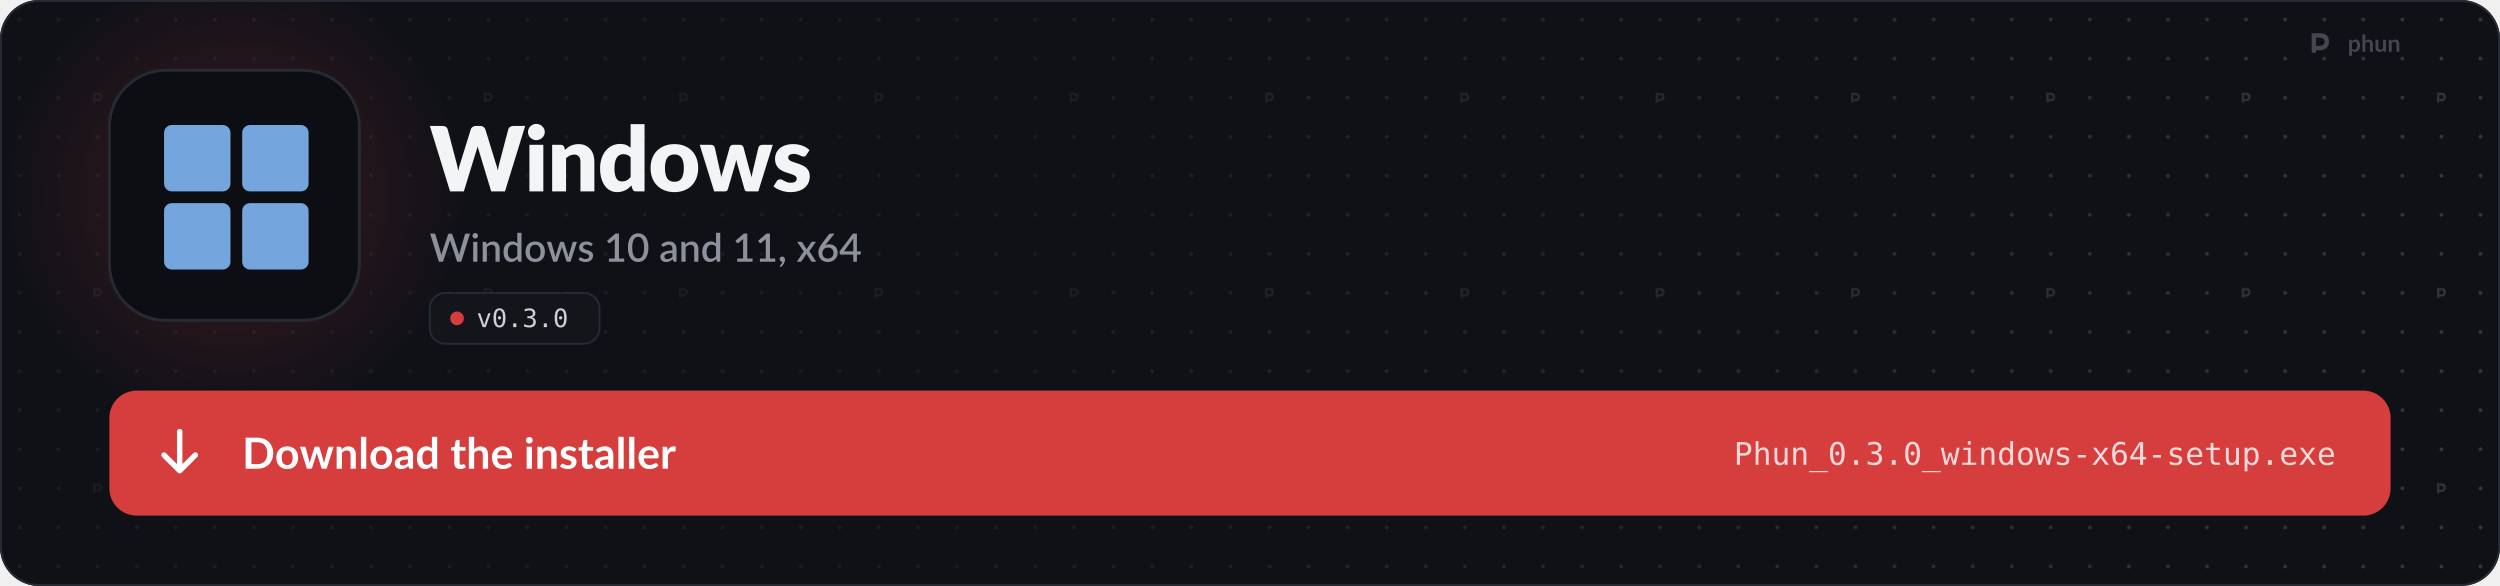
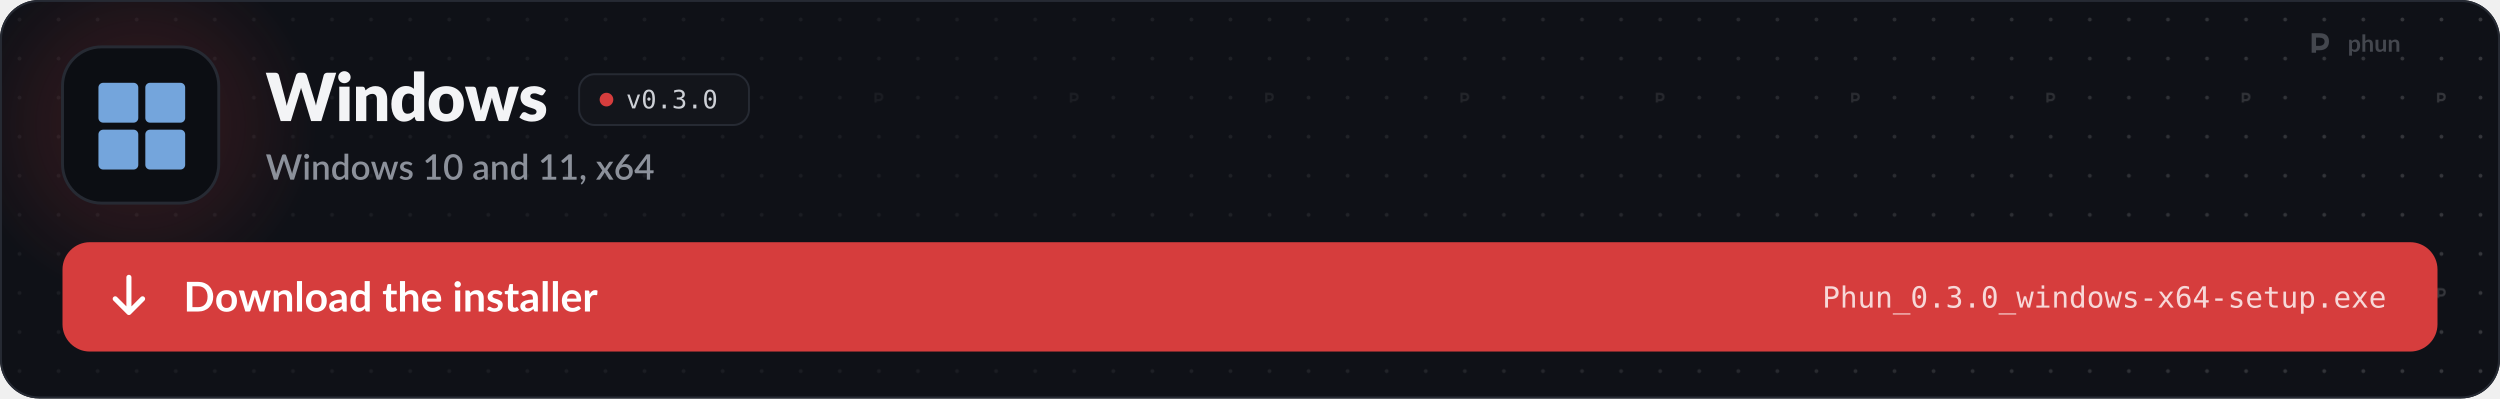
- <svg xmlns="http://www.w3.org/2000/svg" width="1280" height="300" viewBox="0 0 1280 300" role="img" aria-labelledby="t d">
+ <svg xmlns="http://www.w3.org/2000/svg" width="1280" height="204" viewBox="0 0 1280 204" role="img" aria-labelledby="t d">
  <style>
  .pulse { animation: pulse 2.6s ease-in-out infinite; }
  .pulse.b { animation-delay: .5s; }
  .pulse.c { animation-delay: 1s; }
  @keyframes pulse { 0%, 100% { opacity: 1; } 50% { opacity: .35; } }
  .flow { stroke-dasharray: 4 6; animation: flow 1.6s linear infinite; }
  @keyframes flow { to { stroke-dashoffset: -20; } }
  .blink { animation: blink 1.1s steps(1) infinite; }
  @keyframes blink { 50% { opacity: 0; } }
  .rise { animation: rise .7s cubic-bezier(.2,.7,.2,1) both; }
  @keyframes rise { from { opacity: 0; transform: translateY(8px); } }
  .spin { transform-box: fill-box; transform-origin: center; animation: spin 6s linear infinite; }
  @keyframes spin { to { transform: rotate(360deg); } }
  .bob { animation: bob 3s ease-in-out infinite; }
  @keyframes bob { 50% { transform: translateY(-4px); } }

  .sway { transform-box: view-box; transform-origin: 52px 22px; animation: sway 3.2s ease-in-out infinite; }
  @keyframes sway { 0%, 100% { transform: rotate(-6deg); } 50% { transform: rotate(8deg); } }
  .pane { animation: pane 4s ease-in-out infinite; }
  @keyframes pane { 0%, 100% { opacity: .55; } 12%, 30% { opacity: 1; } 45% { opacity: .55; } }
  .waddle { transform-box: view-box; transform-origin: 50px 96px; animation: waddle 1.6s ease-in-out infinite; }
  @keyframes waddle { 0%, 100% { transform: rotate(-5deg); } 50% { transform: rotate(5deg); } }
  .lid { transform-box: fill-box; transform-origin: center; animation: lid 4.5s infinite; }
  @keyframes lid { 0%, 92%, 100% { transform: scaleY(1); } 95% { transform: scaleY(.1); } }
  .drop { animation: drop 1.8s ease-in-out infinite; }
  @keyframes drop { 0%, 100% { transform: translateY(-2px); } 50% { transform: translateY(3px); } }

  @media (prefers-reduced-motion: reduce) { * { animation: none !important; } }
</style>
  <defs>
    <path id="k41" d="M2126 -1457L1676 0L1370 0L1096 -903Q1088 -924 1081 -949.5Q1074 -975 1067 -1003Q1060 -975 1053 -949.5Q1046 -924 1038 -903L760 0L454 0L4 -1457L288 -1457Q332 -1457 361.5 -1437Q391 -1417 400 -1384L600 -624Q609 -588 618 -545.5Q627 -503 636 -457Q654 -551 680 -624L916 -1384Q925 -1412 954.5 -1434.5Q984 -1457 1026 -1457L1126 -1457Q1170 -1457 1197 -1436.5Q1224 -1416 1238 -1384L1472 -624Q1498 -554 1516 -465Q1524 -510 1532.5 -549.5Q1541 -589 1550 -624L1750 -1384Q1758 -1413 1788 -1435Q1818 -1457 1860 -1457L2126 -1457Z" />
    <path id="k98" d="M422 -1037L422 0L112 0L112 -1037L422 -1037ZM454 -1321Q454 -1284 439 -1251.5Q424 -1219 398 -1194.5Q372 -1170 337.5 -1155.5Q303 -1141 264 -1141Q226 -1141 193 -1155.5Q160 -1170 134.5 -1194.5Q109 -1219 94.5 -1251.5Q80 -1284 80 -1321Q80 -1359 94.5 -1392Q109 -1425 134.5 -1450Q160 -1475 193 -1489Q226 -1503 264 -1503Q303 -1503 337.5 -1489Q372 -1475 398 -1450Q424 -1425 439 -1392Q454 -1359 454 -1321Z" />
    <path id="k109" d="M391 -925Q421 -953 453 -977Q485 -1001 521.5 -1017.5Q558 -1034 600.5 -1043.5Q643 -1053 693 -1053Q778 -1053 843.5 -1023.5Q909 -994 954 -941.5Q999 -889 1022 -816.5Q1045 -744 1045 -659L1045 0L735 0L735 -659Q735 -735 700 -777.5Q665 -820 597 -820Q546 -820 501.5 -798.5Q457 -777 415 -740L415 0L105 0L105 -1037L297 -1037Q355 -1037 373 -985L391 -925Z" />
    <path id="k55" d="M734 -759Q699 -798 658 -813.5Q617 -829 572 -829Q529 -829 493 -812Q457 -795 430.5 -757.5Q404 -720 389 -660Q374 -600 374 -515Q374 -433 386 -377Q398 -321 419.5 -286.5Q441 -252 471 -237Q501 -222 538 -222Q572 -222 599.5 -228.5Q627 -235 650 -247Q673 -259 693.5 -277.5Q714 -296 734 -320L734 -759ZM1044 -1497L1044 0L852 0Q794 0 776 -52L752 -131Q721 -98 687 -71Q653 -44 613.5 -24.5Q574 -5 528.5 5.5Q483 16 430 16Q349 16 280 -20Q211 -56 161 -124Q111 -192 82.5 -290.5Q54 -389 54 -515Q54 -631 86 -730.5Q118 -830 176.5 -902.5Q235 -975 317 -1016Q399 -1057 498 -1057Q579 -1057 634 -1034Q689 -1011 734 -972L734 -1497L1044 -1497Z" />
    <path id="k111" d="M583 -1053Q701 -1053 798 -1016Q895 -979 964.5 -910Q1034 -841 1072.5 -742.5Q1111 -644 1111 -521Q1111 -397 1072.5 -297.5Q1034 -198 964.5 -128.5Q895 -59 798 -21.5Q701 16 583 16Q464 16 366.5 -21.5Q269 -59 198.5 -128.5Q128 -198 89.5 -297.5Q51 -397 51 -521Q51 -644 89.5 -742.5Q128 -841 198.5 -910Q269 -979 366.5 -1016Q464 -1053 583 -1053ZM583 -214Q690 -214 740.5 -289.5Q791 -365 791 -519Q791 -673 740.5 -748Q690 -823 583 -823Q473 -823 422 -748Q371 -673 371 -519Q371 -365 422 -289.5Q473 -214 583 -214Z" />
    <path id="k137" d="M1631 -1037L1309 0L1057 0Q1037 0 1023 -12Q1009 -24 1001 -52L853 -569Q842 -604 833.5 -638Q825 -672 818 -707Q811 -672 802.5 -637Q794 -602 783 -567L633 -52Q618 0 567 0L327 0L5 -1037L253 -1037Q286 -1037 308.5 -1021.5Q331 -1006 339 -983L443 -518Q456 -465 466 -415.5Q476 -366 484 -316Q497 -366 511.5 -415.5Q526 -465 543 -518L673 -984Q681 -1007 703 -1022.5Q725 -1038 755 -1038L893 -1038Q926 -1038 948.5 -1022.5Q971 -1007 979 -984L1103 -518Q1118 -465 1132.5 -415Q1147 -365 1159 -314Q1167 -364 1178 -414Q1189 -464 1203 -518L1313 -983Q1321 -1006 1343 -1021.5Q1365 -1037 1395 -1037L1631 -1037Z" />
    <path id="k118" d="M764 -810Q752 -791 738.5 -783Q725 -775 704 -775Q682 -775 660 -784.5Q638 -794 612.5 -805Q587 -816 555 -825.5Q523 -835 482 -835Q423 -835 391.5 -812.5Q360 -790 360 -750Q360 -721 380.5 -702Q401 -683 435 -668.5Q469 -654 512 -641Q555 -628 600 -612Q645 -596 688 -574.5Q731 -553 765 -521.5Q799 -490 819.5 -445Q840 -400 840 -337Q840 -260 812 -195Q784 -130 728.5 -83Q673 -36 591.5 -10Q510 16 404 16Q351 16 298 6Q245 -4 195.5 -21Q146 -38 104 -61.5Q62 -85 32 -112L104 -226Q116 -246 134.5 -257.5Q153 -269 182 -269Q209 -269 230.5 -257Q252 -245 277 -231Q302 -217 335.5 -205Q369 -193 420 -193Q456 -193 481 -200.5Q506 -208 521 -221Q536 -234 543 -250Q550 -266 550 -283Q550 -314 529 -334Q508 -354 474 -368.5Q440 -383 396.5 -395.5Q353 -408 308 -424Q263 -440 219.5 -462.5Q176 -485 142 -519.5Q108 -554 87 -604Q66 -654 66 -725Q66 -791 91.5 -850.5Q117 -910 168 -955Q219 -1000 296 -1026.5Q373 -1053 476 -1053Q532 -1053 584.5 -1043Q637 -1033 683 -1015Q729 -997 767 -972.5Q805 -948 834 -919L764 -810Z" />
+     <path id="o89" d="M100 -1120L291 -1120L616 -180L942 -1120L1133 -1120L735 0L498 0L100 -1120Z" />
+     <path id="o19" d="M483 -750Q483 -805 521.5 -845Q560 -885 614 -885Q670 -885 710 -845Q750 -805 750 -750Q750 -694 710.5 -655Q671 -616 614 -616Q558 -616 520.5 -654Q483 -692 483 -750ZM616 -1360Q475 -1360 405.5 -1208Q336 -1056 336 -745Q336 -435 405.5 -283Q475 -131 616 -131Q758 -131 827.5 -283Q897 -435 897 -745Q897 -1056 827.5 -1208Q758 -1360 616 -1360ZM616 -1520Q855 -1520 977.5 -1324Q1100 -1128 1100 -745Q1100 -363 977.5 -167Q855 29 616 29Q377 29 255 -167Q133 -363 133 -745Q133 -1128 255 -1324Q377 -1520 616 -1520Z" />
+     <path id="o17" d="M489 -305L741 -305L741 0L489 0L489 -305Z" />
+     <path id="o22" d="M776 -799Q923 -760 1001 -660.5Q1079 -561 1079 -412Q1079 -206 940.5 -88.5Q802 29 557 29Q454 29 347 10Q240 -9 137 -45L137 -246Q239 -193 338 -167Q437 -141 535 -141Q701 -141 790 -216Q879 -291 879 -432Q879 -562 790 -638.5Q701 -715 549 -715L395 -715L395 -881L549 -881Q688 -881 766 -942Q844 -1003 844 -1112Q844 -1227 771.5 -1288.5Q699 -1350 565 -1350Q476 -1350 381 -1330Q286 -1310 182 -1270L182 -1456Q303 -1488 397.5 -1504Q492 -1520 565 -1520Q783 -1520 913.5 -1410.5Q1044 -1301 1044 -1120Q1044 -997 975.5 -915Q907 -833 776 -799Z" />
    <path id="s41" d="M2064 -1440L1616 0L1405 0L1067 -1034Q1061 -1051 1055.5 -1071Q1050 -1091 1045 -1114Q1040 -1091 1034.5 -1071Q1029 -1051 1023 -1034L682 0L471 0L23 -1440L219 -1440Q249 -1440 269.5 -1425.5Q290 -1411 297 -1386L567 -463Q575 -433 582 -398Q589 -363 596 -325Q603 -363 611.5 -398.5Q620 -434 630 -463L939 -1386Q946 -1406 967 -1423Q988 -1440 1017 -1440L1085 -1440Q1116 -1440 1135 -1424.5Q1154 -1409 1164 -1386L1472 -463Q1482 -434 1490.5 -400.5Q1499 -367 1506 -330Q1513 -367 1519.5 -400.5Q1526 -434 1534 -463L1803 -1386Q1809 -1408 1830.5 -1424Q1852 -1440 1881 -1440L2064 -1440Z" />
    <path id="s98" d="M355 -1020L355 0L140 0L140 -1020L355 -1020ZM391 -1328Q391 -1299 379.5 -1273Q368 -1247 348 -1227.5Q328 -1208 301.5 -1196.5Q275 -1185 245 -1185Q216 -1185 190.5 -1196.5Q165 -1208 146 -1227.5Q127 -1247 115.5 -1273Q104 -1299 104 -1328Q104 -1358 115.5 -1384Q127 -1410 146 -1429.5Q165 -1449 190.5 -1460.5Q216 -1472 245 -1472Q275 -1472 301.5 -1460.5Q328 -1449 348 -1429.5Q368 -1410 379.5 -1384Q391 -1358 391 -1328Z" />
    <path id="s109" d="M332 -885Q365 -919 400.5 -946.5Q436 -974 476 -994Q516 -1014 561 -1025Q606 -1036 659 -1036Q743 -1036 806.5 -1008Q870 -980 913.5 -929Q957 -878 979 -806.5Q1001 -735 1001 -649L1001 0L787 0L787 -649Q787 -752 739.5 -809Q692 -866 595 -866Q523 -866 461.5 -833Q400 -800 346 -743L346 0L131 0L131 -1020L261 -1020Q305 -1020 317 -979L332 -885Z" />
    <path id="s55" d="M782 -769Q737 -827 683 -850Q629 -873 566 -873Q440 -873 369 -780.5Q298 -688 298 -507Q298 -413 314 -346.5Q330 -280 360 -238Q390 -196 433 -177Q476 -158 530 -158Q612 -158 671.5 -193.5Q731 -229 782 -294L782 -769ZM997 -1480L997 0L867 0Q824 0 812 -41L793 -152Q729 -77 647.5 -31Q566 15 458 15Q372 15 302 -19.5Q232 -54 182 -120Q132 -186 104.5 -283.5Q77 -381 77 -507Q77 -621 107.5 -718Q138 -815 195 -886.5Q252 -958 333.5 -998.5Q415 -1039 516 -1039Q606 -1039 669 -1010.5Q732 -982 782 -931L782 -1480L997 -1480Z" />
    <path id="s111" d="M572 -1036Q685 -1036 776.5 -999Q868 -962 932.5 -894Q997 -826 1032 -729Q1067 -632 1067 -511Q1067 -390 1032 -293Q997 -196 932.5 -127.5Q868 -59 776.5 -22Q685 15 572 15Q458 15 366.5 -22Q275 -59 210 -127.5Q145 -196 110 -293Q75 -390 75 -511Q75 -632 110 -729Q145 -826 210 -894Q275 -962 366.5 -999Q458 -1036 572 -1036ZM572 -153Q710 -153 777.5 -245.5Q845 -338 845 -510Q845 -682 777.5 -775.5Q710 -869 572 -869Q432 -869 364 -775.5Q296 -682 296 -510Q296 -338 364 -245.5Q432 -153 572 -153Z" />
    <path id="s137" d="M1564 -1020L1237 0L1066 0Q1036 0 1024 -39L821 -674Q813 -701 806.5 -728Q800 -755 795 -781Q784 -727 768 -673L562 -39Q551 0 515 0L352 0L25 -1020L195 -1020Q220 -1020 236.5 -1007.5Q253 -995 258 -978L428 -384Q438 -343 445.5 -304.5Q453 -266 459 -228Q469 -266 480 -304.5Q491 -343 503 -384L694 -981Q699 -999 714.5 -1010.5Q730 -1022 752 -1022L846 -1022Q869 -1022 885 -1010.5Q901 -999 906 -981L1092 -384Q1104 -343 1114.5 -304Q1125 -265 1134 -226Q1141 -264 1149 -303Q1157 -342 1168 -384L1341 -978Q1347 -996 1363 -1008Q1379 -1020 1402 -1020L1564 -1020Z" />
    <path id="s118" d="M740 -835Q732 -821 722 -815Q712 -809 697 -809Q680 -809 660 -819.5Q640 -830 613 -843Q586 -856 549.5 -866.5Q513 -877 464 -877Q424 -877 391.5 -867.5Q359 -858 336.5 -840.5Q314 -823 302 -799.5Q290 -776 290 -749Q290 -713 312 -689Q334 -665 370 -647.5Q406 -630 452 -616Q498 -602 546 -586Q594 -570 640 -549Q686 -528 722 -497.5Q758 -467 780 -423.5Q802 -380 802 -318Q802 -246 776 -185Q750 -124 700 -79Q650 -34 575.5 -9Q501 16 405 16Q352 16 302.5 6.5Q253 -3 208.5 -19.5Q164 -36 125.5 -59Q87 -82 57 -109L107 -191Q116 -206 129.5 -214.5Q143 -223 163 -223Q184 -223 204.5 -209.5Q225 -196 252.5 -180Q280 -164 319 -150.5Q358 -137 416 -137Q464 -137 499 -148.5Q534 -160 557 -180Q580 -200 591 -225.5Q602 -251 602 -280Q602 -319 580 -344Q558 -369 521.5 -387Q485 -405 438.5 -419Q392 -433 344 -449Q296 -465 249.5 -486Q203 -507 166.5 -539.5Q130 -572 108 -618.5Q86 -665 86 -732Q86 -793 110.5 -848Q135 -903 182.5 -945Q230 -987 299.5 -1011.5Q369 -1036 460 -1036Q563 -1036 647 -1003Q731 -970 788 -913L740 -835Z" />
    <path id="s400" d="M1027 -163L1027 0L242 0L242 -163L542 -163L542 -1065Q542 -1113 545 -1163L314 -968Q299 -956 283.5 -952.5Q268 -949 254.5 -952Q241 -955 230.5 -961.5Q220 -968 214 -976L147 -1070L581 -1443L756 -1443L756 -163L1027 -163Z" />
    <path id="s399" d="M1105 -720Q1105 -531 1064.5 -393Q1024 -255 953 -164Q882 -73 786 -29Q690 15 579 15Q468 15 372 -29Q276 -73 205.5 -164Q135 -255 95 -393Q55 -531 55 -720Q55 -909 95 -1047.5Q135 -1186 205.5 -1276.5Q276 -1367 372 -1411.5Q468 -1456 579 -1456Q690 -1456 786 -1411.5Q882 -1367 953 -1276.5Q1024 -1186 1064.5 -1047.5Q1105 -909 1105 -720ZM883 -720Q883 -880 857.5 -986.5Q832 -1093 790 -1157Q748 -1221 693 -1248Q638 -1275 579 -1275Q519 -1275 464.5 -1248Q410 -1221 368 -1157Q326 -1093 301 -986.5Q276 -880 276 -720Q276 -560 301 -453.5Q326 -347 368 -283Q410 -219 464.5 -192Q519 -165 579 -165Q638 -165 693 -192Q748 -219 790 -283Q832 -347 857.5 -453.5Q883 -560 883 -720Z" />
    <path id="s45" d="M676 -446Q561 -442 482 -427.5Q403 -413 354 -390.5Q305 -368 283.5 -337Q262 -306 262 -269Q262 -233 273.5 -207.5Q285 -182 305.5 -165.5Q326 -149 353.5 -141.5Q381 -134 414 -134Q498 -134 558.5 -165.5Q619 -197 676 -257L676 -446ZM106 -878Q279 -1039 518 -1039Q606 -1039 674.5 -1010.5Q743 -982 789.5 -930Q836 -878 860.5 -806.5Q885 -735 885 -648L885 0L789 0Q758 0 742 -9.5Q726 -19 715 -48L694 -131Q655 -96 617 -68.5Q579 -41 538.5 -22Q498 -3 451.5 6.5Q405 16 349 16Q287 16 233.5 -1Q180 -18 141 -52.5Q102 -87 79.5 -138Q57 -189 57 -258Q57 -317 88.5 -373Q120 -429 192.5 -473.5Q265 -518 383.5 -547Q502 -576 676 -580L676 -648Q676 -758 629 -812Q582 -866 491 -866Q429 -866 387 -850.5Q345 -835 314 -817Q283 -799 259 -783.5Q235 -768 208 -768Q186 -768 170.5 -779.5Q155 -791 145 -808L106 -878Z" />
    <path id="s311" d="M227 -1Q198 -1 174 -11.5Q150 -22 132.5 -40.5Q115 -59 105.5 -84Q96 -109 96 -139Q96 -165 105.5 -188Q115 -211 132.5 -228Q150 -245 174.5 -254.5Q199 -264 228 -264Q262 -264 288 -251.5Q314 -239 331.5 -217.5Q349 -196 357.5 -167.5Q366 -139 366 -107Q366 -61 352.5 -10Q339 41 312.5 91.5Q286 142 247.5 190Q209 238 160 278L123 244Q115 236 111.5 229Q108 222 108 211Q108 194 125 179Q135 168 151 150Q167 132 183 109Q199 86 212.5 58Q226 30 232 -1L227 -1Z" />
    <path id="s138" d="M1007 0L801 0Q776 0 761.5 -13Q747 -26 738 -42L503 -419Q494 -385 479 -360L266 -42Q255 -26 241.5 -13Q228 0 206 0L14 0L367 -526L28 -1020L234 -1020Q259 -1020 270.5 -1012.5Q282 -1005 291 -990L522 -630Q531 -663 550 -693L745 -986Q765 -1020 796 -1020L993 -1020L654 -535L1007 0Z" />
    <path id="s1141" d="M578 -162Q643 -162 697 -183.5Q751 -205 789.5 -243Q828 -281 849 -333Q870 -385 870 -446Q870 -512 849.5 -564.5Q829 -617 791.5 -653Q754 -689 701.5 -708.5Q649 -728 586 -728Q521 -728 468.5 -706Q416 -684 379 -646Q342 -608 322 -557Q302 -506 302 -449Q302 -385 320 -332Q338 -279 373 -241.5Q408 -204 459.5 -183Q511 -162 578 -162ZM499 -910Q483 -890 468.5 -872Q454 -854 440 -836Q486 -862 541 -877Q596 -892 659 -892Q743 -892 820 -864.5Q897 -837 955.5 -782.5Q1014 -728 1049 -647.5Q1084 -567 1084 -462Q1084 -362 1047.5 -275Q1011 -188 945 -123.5Q879 -59 786.5 -21.5Q694 16 582 16Q470 16 380 -20Q290 -56 226.5 -121.5Q163 -187 129 -279Q95 -371 95 -484Q95 -582 137 -689Q179 -796 267 -914L621 -1389Q637 -1410 667.5 -1425Q698 -1440 736 -1440L926 -1440L499 -910Z" />
    <path id="s403" d="M721 -532L721 -1058Q721 -1121 730 -1196L246 -532L721 -532ZM1107 -532L1107 -408Q1107 -390 1095.5 -377Q1084 -364 1061 -364L908 -364L908 0L721 0L721 -364L98 -364Q75 -364 58.5 -377.5Q42 -391 37 -411L15 -521L706 -1441L908 -1441L908 -532L1107 -532Z" />
-     <path id="o89" d="M100 -1120L291 -1120L616 -180L942 -1120L1133 -1120L735 0L498 0L100 -1120Z" />
-     <path id="o19" d="M483 -750Q483 -805 521.5 -845Q560 -885 614 -885Q670 -885 710 -845Q750 -805 750 -750Q750 -694 710.5 -655Q671 -616 614 -616Q558 -616 520.5 -654Q483 -692 483 -750ZM616 -1360Q475 -1360 405.5 -1208Q336 -1056 336 -745Q336 -435 405.5 -283Q475 -131 616 -131Q758 -131 827.5 -283Q897 -435 897 -745Q897 -1056 827.5 -1208Q758 -1360 616 -1360ZM616 -1520Q855 -1520 977.5 -1324Q1100 -1128 1100 -745Q1100 -363 977.5 -167Q855 29 616 29Q377 29 255 -167Q133 -363 133 -745Q133 -1128 255 -1324Q377 -1520 616 -1520Z" />
-     <path id="o17" d="M489 -305L741 -305L741 0L489 0L489 -305Z" />
-     <path id="o22" d="M776 -799Q923 -760 1001 -660.5Q1079 -561 1079 -412Q1079 -206 940.5 -88.5Q802 29 557 29Q454 29 347 10Q240 -9 137 -45L137 -246Q239 -193 338 -167Q437 -141 535 -141Q701 -141 790 -216Q879 -291 879 -432Q879 -562 790 -638.5Q701 -715 549 -715L395 -715L395 -881L549 -881Q688 -881 766 -942Q844 -1003 844 -1112Q844 -1227 771.5 -1288.5Q699 -1350 565 -1350Q476 -1350 381 -1330Q286 -1310 182 -1270L182 -1456Q303 -1488 397.5 -1504Q492 -1520 565 -1520Q783 -1520 913.5 -1410.5Q1044 -1301 1044 -1120Q1044 -997 975.5 -915Q907 -833 776 -799Z" />
    <path id="b9" d="M1445 -723Q1445 -564 1392 -431Q1339 -298 1243 -202Q1147 -106 1012 -53Q877 0 712 0L161 0L161 -1446L712 -1446Q877 -1446 1012 -1392.5Q1147 -1339 1243 -1243.5Q1339 -1148 1392 -1015Q1445 -882 1445 -723ZM1169 -723Q1169 -842 1137.5 -936.5Q1106 -1031 1046.5 -1096.5Q987 -1162 902.5 -1197Q818 -1232 712 -1232L431 -1232L431 -214L712 -214Q818 -214 902.5 -249Q987 -284 1046.5 -349.5Q1106 -415 1137.5 -509.5Q1169 -604 1169 -723Z" />
    <path id="b111" d="M576 -1042Q690 -1042 783.5 -1005Q877 -968 943.5 -900Q1010 -832 1046 -734Q1082 -636 1082 -515Q1082 -393 1046 -295Q1010 -197 943.5 -128Q877 -59 783.5 -22Q690 15 576 15Q461 15 367 -22Q273 -59 206.5 -128Q140 -197 103.5 -295Q67 -393 67 -515Q67 -636 103.5 -734Q140 -832 206.5 -900Q273 -968 367 -1005Q461 -1042 576 -1042ZM576 -175Q704 -175 765.5 -261Q827 -347 827 -513Q827 -679 765.5 -766Q704 -853 576 -853Q446 -853 383.5 -765.5Q321 -678 321 -513Q321 -348 383.5 -261.5Q446 -175 576 -175Z" />
    <path id="b137" d="M1587 -1026L1261 0L1063 0Q1029 0 1016 -44L832 -637Q823 -667 815.5 -696.5Q808 -726 803 -756Q797 -726 789.5 -695.5Q782 -665 773 -635L586 -44Q574 0 533 0L343 0L18 -1026L215 -1026Q242 -1026 261 -1013Q280 -1000 286 -980L433 -432Q444 -387 452.5 -344Q461 -301 467 -258Q478 -301 490.5 -344Q503 -387 517 -432L687 -982Q693 -1002 710.5 -1015Q728 -1028 753 -1028L862 -1028Q888 -1028 906.5 -1015Q925 -1002 931 -982L1096 -432Q1109 -387 1120.5 -343.5Q1132 -300 1143 -257Q1156 -342 1180 -432L1331 -980Q1338 -1000 1356 -1013Q1374 -1026 1399 -1026L1587 -1026Z" />
    <path id="b109" d="M353 -900Q384 -931 418.5 -957.5Q453 -984 491.5 -1002.5Q530 -1021 574 -1031.5Q618 -1042 670 -1042Q754 -1042 819 -1013.5Q884 -985 927.5 -933.5Q971 -882 993.5 -810.5Q1016 -739 1016 -653L1016 0L769 0L769 -653Q769 -747 726 -798.5Q683 -850 595 -850Q531 -850 475 -821Q419 -792 369 -742L369 0L122 0L122 -1026L273 -1026Q321 -1026 336 -981L353 -900Z" />
    <path id="b1140" d="M372 -1486L372 0L125 0L125 -1486L372 -1486Z" />
    <path id="b45" d="M664 -438Q557 -433 484 -419.5Q411 -406 367 -385Q323 -364 304 -336Q285 -308 285 -275Q285 -210 323.5 -182Q362 -154 424 -154Q500 -154 555.5 -181.5Q611 -209 664 -265L664 -438ZM98 -883Q275 -1045 524 -1045Q614 -1045 685 -1015.5Q756 -986 805 -933.5Q854 -881 879.5 -808Q905 -735 905 -648L905 0L793 0Q758 0 739 -10.5Q720 -21 709 -53L687 -127Q648 -92 611 -65.5Q574 -39 534 -21Q494 -3 448.5 6.5Q403 16 348 16Q283 16 228 -1.5Q173 -19 133 -54Q93 -89 71 -141Q49 -193 49 -262Q49 -301 62 -339.5Q75 -378 104.5 -413Q134 -448 181 -479Q228 -510 296.5 -533Q365 -556 456 -570.5Q547 -585 664 -588L664 -648Q664 -751 620 -800.5Q576 -850 493 -850Q433 -850 393.5 -836Q354 -822 324 -804.5Q294 -787 269.5 -773Q245 -759 215 -759Q189 -759 171 -772.5Q153 -786 142 -804L98 -883Z" />
    <path id="b55" d="M766 -764Q724 -815 674.5 -836Q625 -857 568 -857Q512 -857 467 -836Q422 -815 390 -772.5Q358 -730 341 -664.5Q324 -599 324 -510Q324 -420 338.5 -357.5Q353 -295 380 -255.5Q407 -216 446 -198.5Q485 -181 533 -181Q610 -181 664 -213Q718 -245 766 -304L766 -764ZM1013 -1486L1013 0L862 0Q813 0 800 -45L779 -144Q717 -73 636.5 -29Q556 15 449 15Q365 15 295 -20Q225 -55 174.5 -121.5Q124 -188 96.5 -286Q69 -384 69 -510Q69 -624 100 -722Q131 -820 189 -892Q247 -964 328 -1004.5Q409 -1045 510 -1045Q596 -1045 657 -1018Q718 -991 766 -945L766 -1486L1013 -1486Z" />
    <path id="b124" d="M464 16Q330 16 258.5 -59.5Q187 -135 187 -268L187 -841L82 -841Q62 -841 48 -854Q34 -867 34 -893L34 -991L199 -1018L251 -1298Q256 -1318 270 -1329Q284 -1340 306 -1340L434 -1340L434 -1017L708 -1017L708 -841L434 -841L434 -285Q434 -237 457.5 -210Q481 -183 522 -183Q545 -183 560.5 -188.5Q576 -194 587.5 -200Q599 -206 608 -211.5Q617 -217 626 -217Q637 -217 644 -211.5Q651 -206 659 -195L733 -75Q679 -30 609 -7Q539 16 464 16Z" />
    <path id="b95" d="M369 -916Q429 -972 501 -1007Q573 -1042 670 -1042Q754 -1042 819 -1013.5Q884 -985 927.5 -933.5Q971 -882 993.5 -810.5Q1016 -739 1016 -653L1016 0L769 0L769 -653Q769 -747 726 -798.5Q683 -850 595 -850Q531 -850 475 -821Q419 -792 369 -742L369 0L122 0L122 -1486L369 -1486L369 -916Z" />
    <path id="b59" d="M783 -631Q783 -679 769.5 -721.5Q756 -764 729 -796Q702 -828 660.5 -846.5Q619 -865 564 -865Q457 -865 395.5 -804Q334 -743 317 -631L783 -631ZM312 -482Q318 -403 340 -345.5Q362 -288 398 -250.5Q434 -213 483.5 -194.5Q533 -176 593 -176Q653 -176 696.5 -190Q740 -204 772.5 -221Q805 -238 829.5 -252Q854 -266 877 -266Q908 -266 923 -243L994 -153Q953 -105 902 -72.5Q851 -40 795.5 -20.5Q740 -1 682.5 7Q625 15 571 15Q464 15 372 -20.5Q280 -56 212 -125.5Q144 -195 105 -297.5Q66 -400 66 -535Q66 -640 100 -732.5Q134 -825 197.5 -893.5Q261 -962 352.5 -1002Q444 -1042 559 -1042Q656 -1042 738 -1011Q820 -980 879 -920.5Q938 -861 971.5 -774.5Q1005 -688 1005 -577Q1005 -521 993 -501.5Q981 -482 947 -482L312 -482Z" />
    <path id="b98" d="M378 -1026L378 0L130 0L130 -1026L378 -1026ZM412 -1325Q412 -1293 399 -1265Q386 -1237 364.5 -1216Q343 -1195 314 -1182.5Q285 -1170 252 -1170Q220 -1170 191.5 -1182.5Q163 -1195 142 -1216Q121 -1237 108.5 -1265Q96 -1293 96 -1325Q96 -1358 108.5 -1387Q121 -1416 142 -1437Q163 -1458 191.5 -1470.5Q220 -1483 252 -1483Q285 -1483 314 -1470.5Q343 -1458 364.5 -1437Q386 -1416 399 -1387Q412 -1358 412 -1325Z" />
    <path id="b118" d="M748 -826Q738 -810 727 -803.5Q716 -797 699 -797Q681 -797 660.5 -807Q640 -817 613 -829.5Q586 -842 551.5 -852Q517 -862 470 -862Q397 -862 355.5 -831Q314 -800 314 -750Q314 -717 335.5 -694.5Q357 -672 392.5 -655Q428 -638 473 -624.5Q518 -611 564.5 -595Q611 -579 656 -558.5Q701 -538 736.5 -506.5Q772 -475 793.5 -431Q815 -387 815 -325Q815 -251 788.5 -188.5Q762 -126 710 -80.5Q658 -35 581.5 -9.5Q505 16 405 16Q352 16 301.5 6.5Q251 -3 204.5 -20Q158 -37 118.5 -60Q79 -83 49 -110L106 -204Q117 -221 132 -230Q147 -239 170 -239Q193 -239 213.5 -226Q234 -213 261 -198Q288 -183 324.5 -170Q361 -157 417 -157Q461 -157 492.5 -167.5Q524 -178 544.5 -195Q565 -212 574.5 -234.5Q584 -257 584 -281Q584 -317 562.5 -340Q541 -363 505.5 -380Q470 -397 424.5 -410.5Q379 -424 331.5 -440Q284 -456 238.5 -477.5Q193 -499 157.5 -532Q122 -565 100.5 -613Q79 -661 79 -729Q79 -792 104 -849Q129 -906 177.5 -948.5Q226 -991 298.5 -1016.5Q371 -1042 466 -1042Q572 -1042 659 -1007Q746 -972 804 -915L748 -826Z" />
    <path id="b117" d="M355 -848Q403 -940 469 -992.5Q535 -1045 625 -1045Q696 -1045 739 -1014L723 -829Q718 -811 708.5 -803.5Q699 -796 683 -796Q668 -796 638.5 -801Q609 -806 581 -806Q540 -806 508 -794Q476 -782 450.5 -759.5Q425 -737 405.5 -705Q386 -673 369 -632L369 0L122 0L122 -1026L267 -1026Q305 -1026 320 -1012.5Q335 -999 340 -964L355 -848Z" />
    <path id="o51" d="M399 -1327L399 -766L633 -766Q773 -766 851.5 -840Q930 -914 930 -1047Q930 -1180 852 -1253.5Q774 -1327 633 -1327L399 -1327ZM197 -1493L633 -1493Q883 -1493 1012 -1379.5Q1141 -1266 1141 -1047Q1141 -826 1012.5 -713Q884 -600 633 -600L399 -600L399 0L197 0L197 -1493Z" />
    <path id="o75" d="M1051 -694L1051 0L866 0L866 -694Q866 -845 813 -916Q760 -987 647 -987Q518 -987 448.5 -895.5Q379 -804 379 -633L379 0L195 0L195 -1556L379 -1556L379 -952Q428 -1048 512 -1097.5Q596 -1147 711 -1147Q882 -1147 966.5 -1034.5Q1051 -922 1051 -694Z" />
    <path id="o88" d="M195 -424L195 -1118L379 -1118L379 -424Q379 -273 432.5 -202Q486 -131 598 -131Q728 -131 797 -222.5Q866 -314 866 -485L866 -1118L1051 -1118L1051 0L866 0L866 -168Q817 -71 732.5 -21Q648 29 535 29Q363 29 279 -83.5Q195 -196 195 -424Z" />
    <path id="o81" d="M1051 -694L1051 0L866 0L866 -694Q866 -845 813 -916Q760 -987 647 -987Q518 -987 448.5 -895.5Q379 -804 379 -633L379 0L195 0L195 -1120L379 -1120L379 -952Q428 -1048 512 -1097.5Q596 -1147 711 -1147Q882 -1147 966.5 -1034.5Q1051 -922 1051 -694Z" />
    <path id="o66" d="M1233 403L1233 483L0 483L0 403L1233 403Z" />
    <path id="o90" d="M0 -1120L182 -1120L377 -215L537 -793L694 -793L856 -215L1051 -1120L1233 -1120L971 0L795 0L616 -614L438 0L262 0L0 -1120Z" />
    <path id="o76" d="M256 -1120L727 -1120L727 -143L1092 -143L1092 0L178 0L178 -143L543 -143L543 -977L256 -977L256 -1120ZM543 -1556L727 -1556L727 -1323L543 -1323L543 -1556Z" />
    <path id="o71" d="M858 -977L858 -1556L1042 -1556L1042 0L858 0L858 -141Q812 -58 735.5 -14.5Q659 29 559 29Q356 29 239.5 -128.5Q123 -286 123 -563Q123 -836 240 -991.5Q357 -1147 559 -1147Q660 -1147 737 -1103.5Q814 -1060 858 -977ZM317 -559Q317 -345 385 -236Q453 -127 586 -127Q719 -127 788.5 -237Q858 -347 858 -559Q858 -772 788.5 -881.5Q719 -991 586 -991Q453 -991 385 -882Q317 -773 317 -559Z" />
    <path id="o82" d="M616 -991Q476 -991 404 -882Q332 -773 332 -559Q332 -346 404 -236.5Q476 -127 616 -127Q757 -127 829 -236.5Q901 -346 901 -559Q901 -773 829 -882Q757 -991 616 -991ZM616 -1147Q849 -1147 972.5 -996Q1096 -845 1096 -559Q1096 -272 973 -121.5Q850 29 616 29Q383 29 260 -121.5Q137 -272 137 -559Q137 -845 260 -996Q383 -1147 616 -1147Z" />
    <path id="o86" d="M973 -1081L973 -901Q894 -947 814 -970Q734 -993 651 -993Q526 -993 464.5 -952.5Q403 -912 403 -829Q403 -754 449 -717Q495 -680 678 -645L752 -631Q889 -605 959.5 -527Q1030 -449 1030 -324Q1030 -158 912 -64.5Q794 29 584 29Q501 29 410 11.5Q319 -6 213 -41L213 -231Q316 -178 410 -151.5Q504 -125 588 -125Q710 -125 777 -174.5Q844 -224 844 -313Q844 -441 599 -490L591 -492L522 -506Q363 -537 290 -610.5Q217 -684 217 -811Q217 -972 326 -1059.5Q435 -1147 637 -1147Q727 -1147 810 -1130.5Q893 -1114 973 -1081Z" />
    <path id="o16" d="M356 -643L877 -643L877 -479L356 -479L356 -643Z" />
    <path id="o91" d="M1118 -1120L717 -584L1157 0L944 0L616 -449L289 0L76 0L516 -584L115 -1120L319 -1120L616 -715L911 -1120L1118 -1120Z" />
    <path id="o25" d="M991 -1460L991 -1274Q928 -1311 857 -1330.5Q786 -1350 709 -1350Q517 -1350 418 -1205.5Q319 -1061 319 -780Q367 -880 452 -933.5Q537 -987 647 -987Q863 -987 981.5 -854.5Q1100 -722 1100 -479Q1100 -237 978 -104Q856 29 635 29Q375 29 254 -157.5Q133 -344 133 -745Q133 -1123 278.5 -1321.5Q424 -1520 700 -1520Q774 -1520 848 -1504.5Q922 -1489 991 -1460ZM631 -829Q502 -829 428 -736Q354 -643 354 -479Q354 -315 428 -222Q502 -129 631 -129Q765 -129 833 -217.5Q901 -306 901 -479Q901 -653 833 -741Q765 -829 631 -829Z" />
    <path id="o23" d="M735 -1309L264 -520L735 -520L735 -1309ZM702 -1493L936 -1493L936 -520L1135 -520L1135 -356L936 -356L936 0L735 0L735 -356L102 -356L102 -547L702 -1493Z" />
    <path id="o72" d="M1112 -606L1112 -516L315 -516L315 -510Q315 -327 410.5 -227Q506 -127 680 -127Q768 -127 864 -155Q960 -183 1069 -240L1069 -57Q964 -14 866.5 7.5Q769 29 678 29Q417 29 270 -127.5Q123 -284 123 -559Q123 -827 267 -987Q411 -1147 651 -1147Q865 -1147 988.5 -1002Q1112 -857 1112 -606ZM928 -660Q924 -822 851.5 -906.5Q779 -991 643 -991Q510 -991 424 -903Q338 -815 322 -659L928 -660Z" />
    <path id="o87" d="M614 -1438L614 -1120L1032 -1120L1032 -977L614 -977L614 -369Q614 -245 661 -196Q708 -147 825 -147L1032 -147L1032 0L807 0Q600 0 515 -83Q430 -166 430 -369L430 -977L131 -977L131 -1120L430 -1120L430 -1438L614 -1438Z" />
    <path id="o83" d="M375 -141L375 426L190 426L190 -1120L375 -1120L375 -977Q421 -1060 497.5 -1103.5Q574 -1147 674 -1147Q877 -1147 992.5 -990Q1108 -833 1108 -555Q1108 -282 992 -126.5Q876 29 674 29Q572 29 495.5 -14.5Q419 -58 375 -141ZM915 -559Q915 -773 847.5 -882Q780 -991 647 -991Q513 -991 444 -881.5Q375 -772 375 -559Q375 -347 444 -237Q513 -127 647 -127Q780 -127 847.5 -236Q915 -345 915 -559Z" />
    <path id="b114" d="M369 -266Q411 -215 460.5 -194Q510 -173 568 -173Q624 -173 669 -194Q714 -215 745.5 -258Q777 -301 794 -366.5Q811 -432 811 -521Q811 -611 796.5 -673.5Q782 -736 755 -775Q728 -814 689.5 -832Q651 -850 602 -850Q525 -850 471 -817.5Q417 -785 369 -726L369 -266ZM356 -886Q419 -957 499 -1001Q579 -1045 687 -1045Q771 -1045 840.5 -1010Q910 -975 960.5 -908.5Q1011 -842 1038.5 -744.5Q1066 -647 1066 -521Q1066 -406 1035 -308Q1004 -210 946.5 -138Q889 -66 807.5 -25.5Q726 15 625 15Q539 15 478 -11.5Q417 -38 369 -85L369 335L122 335L122 -1026L273 -1026Q321 -1026 336 -981L356 -886Z" />
    <path id="b134" d="M1006 -1026L1006 0L855 0Q806 0 793 -45L776 -127Q713 -63 637 -23.5Q561 16 458 16Q374 16 309.5 -12.5Q245 -41 201 -93Q157 -145 134.5 -216.5Q112 -288 112 -374L112 -1026L359 -1026L359 -374Q359 -280 402.5 -228.5Q446 -177 533 -177Q597 -177 653 -205.5Q709 -234 759 -284L759 -1026L1006 -1026Z" />
    <clipPath id="card">
-       <rect width="1280" height="300" rx="20" />
+       <rect width="1280" height="204" rx="20" />
    </clipPath>
    <pattern id="dots" width="100" height="100" patternUnits="userSpaceOnUse">
      <circle cx="10" cy="10" r="1" fill="#fff" />
      <circle cx="30" cy="10" r="1" fill="#fff" />
      <circle cx="50" cy="10" r="1" fill="#fff" />
      <circle cx="70" cy="10" r="1" fill="#fff" />
      <circle cx="90" cy="10" r="1" fill="#fff" />
      <circle cx="10" cy="30" r="1" fill="#fff" />
      <circle cx="30" cy="30" r="1" fill="#fff" />
      <circle cx="50" cy="30" r="1" fill="#fff" />
      <circle cx="70" cy="30" r="1" fill="#fff" />
      <circle cx="90" cy="30" r="1" fill="#fff" />
      <circle cx="10" cy="50" r="1" fill="#fff" />
      <circle cx="30" cy="50" r="1" fill="#fff" />
      <circle cx="70" cy="50" r="1" fill="#fff" />
      <circle cx="90" cy="50" r="1" fill="#fff" />
      <circle cx="10" cy="70" r="1" fill="#fff" />
      <circle cx="30" cy="70" r="1" fill="#fff" />
      <circle cx="50" cy="70" r="1" fill="#fff" />
      <circle cx="70" cy="70" r="1" fill="#fff" />
      <circle cx="90" cy="70" r="1" fill="#fff" />
      <circle cx="10" cy="90" r="1" fill="#fff" />
      <circle cx="30" cy="90" r="1" fill="#fff" />
      <circle cx="50" cy="90" r="1" fill="#fff" />
      <circle cx="70" cy="90" r="1" fill="#fff" />
      <circle cx="90" cy="90" r="1" fill="#fff" />
      <path d="M78 48H144C204 48 220 80 220 116C220 156 198 188 140 188H114V208H78ZM114 84V152H138C170 152 184 136 184 116C184 96 168 84 138 84Z" transform="translate(46 46) scale(0.03125) translate(-21 0)" fill="#fff" fill-rule="evenodd" />
    </pattern>
    <linearGradient id="fade" x1="0" x2="1" y1="0" y2="0">
      <stop offset="0.4" stop-color="#fff" stop-opacity=".05" />
      <stop offset="1" stop-color="#fff" stop-opacity=".16" />
    </linearGradient>
    <mask id="dotmask">
-       <rect width="1280" height="300" fill="url(#fade)" />
+       <rect width="1280" height="204" fill="url(#fade)" />
    </mask>
    <radialGradient id="glow">
      <stop offset="0" stop-color="#d63d3d" stop-opacity=".22" />
      <stop offset="1" stop-color="#d63d3d" stop-opacity="0" />
    </radialGradient>
  </defs>
  <g clip-path="url(#card)">
-     <rect width="1280" height="300" fill="#0f1117" />
-     <rect width="1280" height="300" fill="url(#dots)" mask="url(#dotmask)" />
-     <circle cx="120" cy="100" r="120" fill="url(#glow)" />
-     <rect x="56" y="36" width="128" height="128" rx="29" fill="#0c0e13" stroke="#262a33" stroke-width="1.5" />
-     <g transform="translate(70 50)">
+     <rect width="1280" height="204" fill="#0f1117" />
+     <rect width="1280" height="204" fill="url(#dots)" mask="url(#dotmask)" />
+     <circle cx="72.0" cy="64.0" r="90" fill="url(#glow)" />
+     <rect x="32" y="24" width="80" height="80" rx="20" fill="#0c0e13" stroke="#262a33" stroke-width="1.5" />
+     <g transform="translate(42 34) scale(.6)">
      <rect x="14" y="14" width="34" height="34" rx="4" fill="#74a5dc" class="pane" style="animation-delay: 0.0s" />
      <rect x="54" y="14" width="34" height="34" rx="4" fill="#74a5dc" class="pane" style="animation-delay: 0.5s" />
      <rect x="14" y="54" width="34" height="34" rx="4" fill="#74a5dc" class="pane" style="animation-delay: 1.0s" />
      <rect x="54" y="54" width="34" height="34" rx="4" fill="#74a5dc" class="pane" style="animation-delay: 1.5s" />
    </g>
-     <g fill="#f3f4f6" transform="translate(220 98) scale(0.023)">
+     <g fill="#f3f4f6" transform="translate(136 62) scale(0.017)">
      <use href="#k41" x="0" />
-       <use href="#k98" x="2108" />
-       <use href="#k109" x="2621" />
-       <use href="#k55" x="3739" />
-       <use href="#k111" x="4866" />
-       <use href="#k137" x="6006" />
-       <use href="#k118" x="7621" />
-     </g>
-     <g fill="#8c919b" transform="translate(220 134) scale(0.01)">
+       <use href="#k98" x="2106" />
+       <use href="#k109" x="2617" />
+       <use href="#k55" x="3733" />
+       <use href="#k111" x="4859" />
+       <use href="#k137" x="5997" />
+       <use href="#k118" x="7610" />
+     </g>
+     <rect x="296.514" y="38" width="86.96" height="26" rx="8" fill="#13151b" stroke="#262a33" stroke-width="1" />
+     <circle cx="310.514" cy="51" r="3.5" fill="#d63d3d" class="pulse" />
+     <g fill="#cdd0d6" transform="translate(320.514 55.5) scale(0.00635)">
+       <use href="#o89" x="0" />
+       <use href="#o19" x="1233" />
+       <use href="#o17" x="2466" />
+       <use href="#o22" x="3699" />
+       <use href="#o17" x="4932" />
+       <use href="#o19" x="6165" />
+     </g>
+     <g fill="#8c919b" transform="translate(136 92) scale(0.009)">
      <use href="#s41" x="0" />
      <use href="#s98" x="2087" />
      <use href="#s109" x="2582" />
      <use href="#s55" x="3704" />
      <use href="#s111" x="4832" />
      <use href="#s137" x="5974" />
      <use href="#s118" x="7563" />
      <use href="#s400" x="8934" />
      <use href="#s399" x="10094" />
      <use href="#s45" x="11752" />
      <use href="#s109" x="12757" />
      <use href="#s55" x="13879" />
      <use href="#s400" x="15505" />
      <use href="#s400" x="16665" />
      <use href="#s311" x="17825" />
      <use href="#s138" x="18784" />
      <use href="#s1141" x="19805" />
      <use href="#s403" x="20965" />
    </g>
-     <rect x="220" y="150" width="86.96" height="26" rx="8" fill="#13151b" stroke="#262a33" stroke-width="1" />
-     <circle cx="234" cy="163" r="3.5" fill="#d63d3d" class="pulse" />
-     <g fill="#cdd0d6" transform="translate(244 167.5) scale(0.00635)">
-       <use href="#o89" x="0" />
-       <use href="#o19" x="1233" />
-       <use href="#o17" x="2466" />
-       <use href="#o22" x="3699" />
-       <use href="#o17" x="4932" />
-       <use href="#o19" x="6165" />
-     </g>
-     <rect x="56" y="200" width="1168" height="64" rx="14" fill="#d63d3d" />
+     <rect x="32" y="124" width="1216" height="56" rx="14" fill="#d63d3d" />
    <g class="drop">
-       <path d="M92 221.0v20m-8-8 8 8 8-8" fill="none" stroke="#fff" stroke-width="2.8" stroke-linecap="round" stroke-linejoin="round" />
-     </g>
-     <g fill="#fff" transform="translate(124 240) scale(0.011)">
+       <path d="M66 142.0v18m-7-7 7 7 7-7" fill="none" stroke="#fff" stroke-width="2.6" stroke-linecap="round" stroke-linejoin="round" />
+     </g>
+     <g fill="#fff" transform="translate(94 159.5) scale(0.0105)">
      <use href="#b9" x="0" />
      <use href="#b111" x="1521" />
      <use href="#b137" x="2670" />
      <use href="#b109" x="4275" />
      <use href="#b1140" x="5403" />
      <use href="#b111" x="5900" />
      <use href="#b45" x="7049" />
      <use href="#b55" x="8064" />
      <use href="#b124" x="9685" />
      <use href="#b95" x="10429" />
      <use href="#b59" x="11557" />
      <use href="#b98" x="13111" />
      <use href="#b109" x="13619" />
      <use href="#b118" x="14747" />
      <use href="#b124" x="15626" />
      <use href="#b45" x="16370" />
      <use href="#b1140" x="17385" />
      <use href="#b1140" x="17882" />
      <use href="#b59" x="18379" />
      <use href="#b117" x="19447" />
    </g>
    <g opacity=".8">
-       <g fill="#fff" transform="translate(887.75 238) scale(0.00781)">
+       <g fill="#fff" transform="translate(933.016 157.5) scale(0.00732)">
        <use href="#o51" x="0" />
        <use href="#o75" x="1233" />
        <use href="#o88" x="2466" />
        <use href="#o81" x="3699" />
        <use href="#o66" x="4932" />
        <use href="#o19" x="6165" />
        <use href="#o17" x="7398" />
        <use href="#o22" x="8631" />
        <use href="#o17" x="9864" />
        <use href="#o19" x="11097" />
        <use href="#o66" x="12330" />
        <use href="#o90" x="13563" />
        <use href="#o76" x="14796" />
        <use href="#o81" x="16029" />
        <use href="#o71" x="17262" />
        <use href="#o82" x="18495" />
        <use href="#o90" x="19728" />
        <use href="#o86" x="20961" />
        <use href="#o16" x="22194" />
        <use href="#o91" x="23427" />
        <use href="#o25" x="24660" />
        <use href="#o23" x="25893" />
        <use href="#o16" x="27126" />
        <use href="#o86" x="28359" />
        <use href="#o72" x="29592" />
        <use href="#o87" x="30825" />
        <use href="#o88" x="32058" />
        <use href="#o83" x="33291" />
        <use href="#o17" x="34524" />
        <use href="#o72" x="35757" />
        <use href="#o91" x="36990" />
        <use href="#o72" x="38223" />
      </g>
    </g>
    <g opacity=".42">
      <path d="M78 48H144C204 48 220 80 220 116C220 156 198 188 140 188H114V208H78ZM114 84V152H138C170 152 184 136 184 116C184 96 168 84 138 84Z" transform="translate(1180 14) scale(0.0625) translate(-21 0)" fill="#8c919b" fill-rule="evenodd" />
      <g fill="#8c919b" transform="translate(1202 26.5) scale(0.006)">
        <use href="#b114" x="0" />
        <use href="#b95" x="1136" />
        <use href="#b134" x="2264" />
        <use href="#b109" x="3392" />
      </g>
    </g>
  </g>
-   <rect x=".5" y=".5" width="1279" height="299" rx="19.5" fill="none" stroke="#262a33" />
+   <rect x=".5" y=".5" width="1279" height="203" rx="19.5" fill="none" stroke="#262a33" />
</svg>
